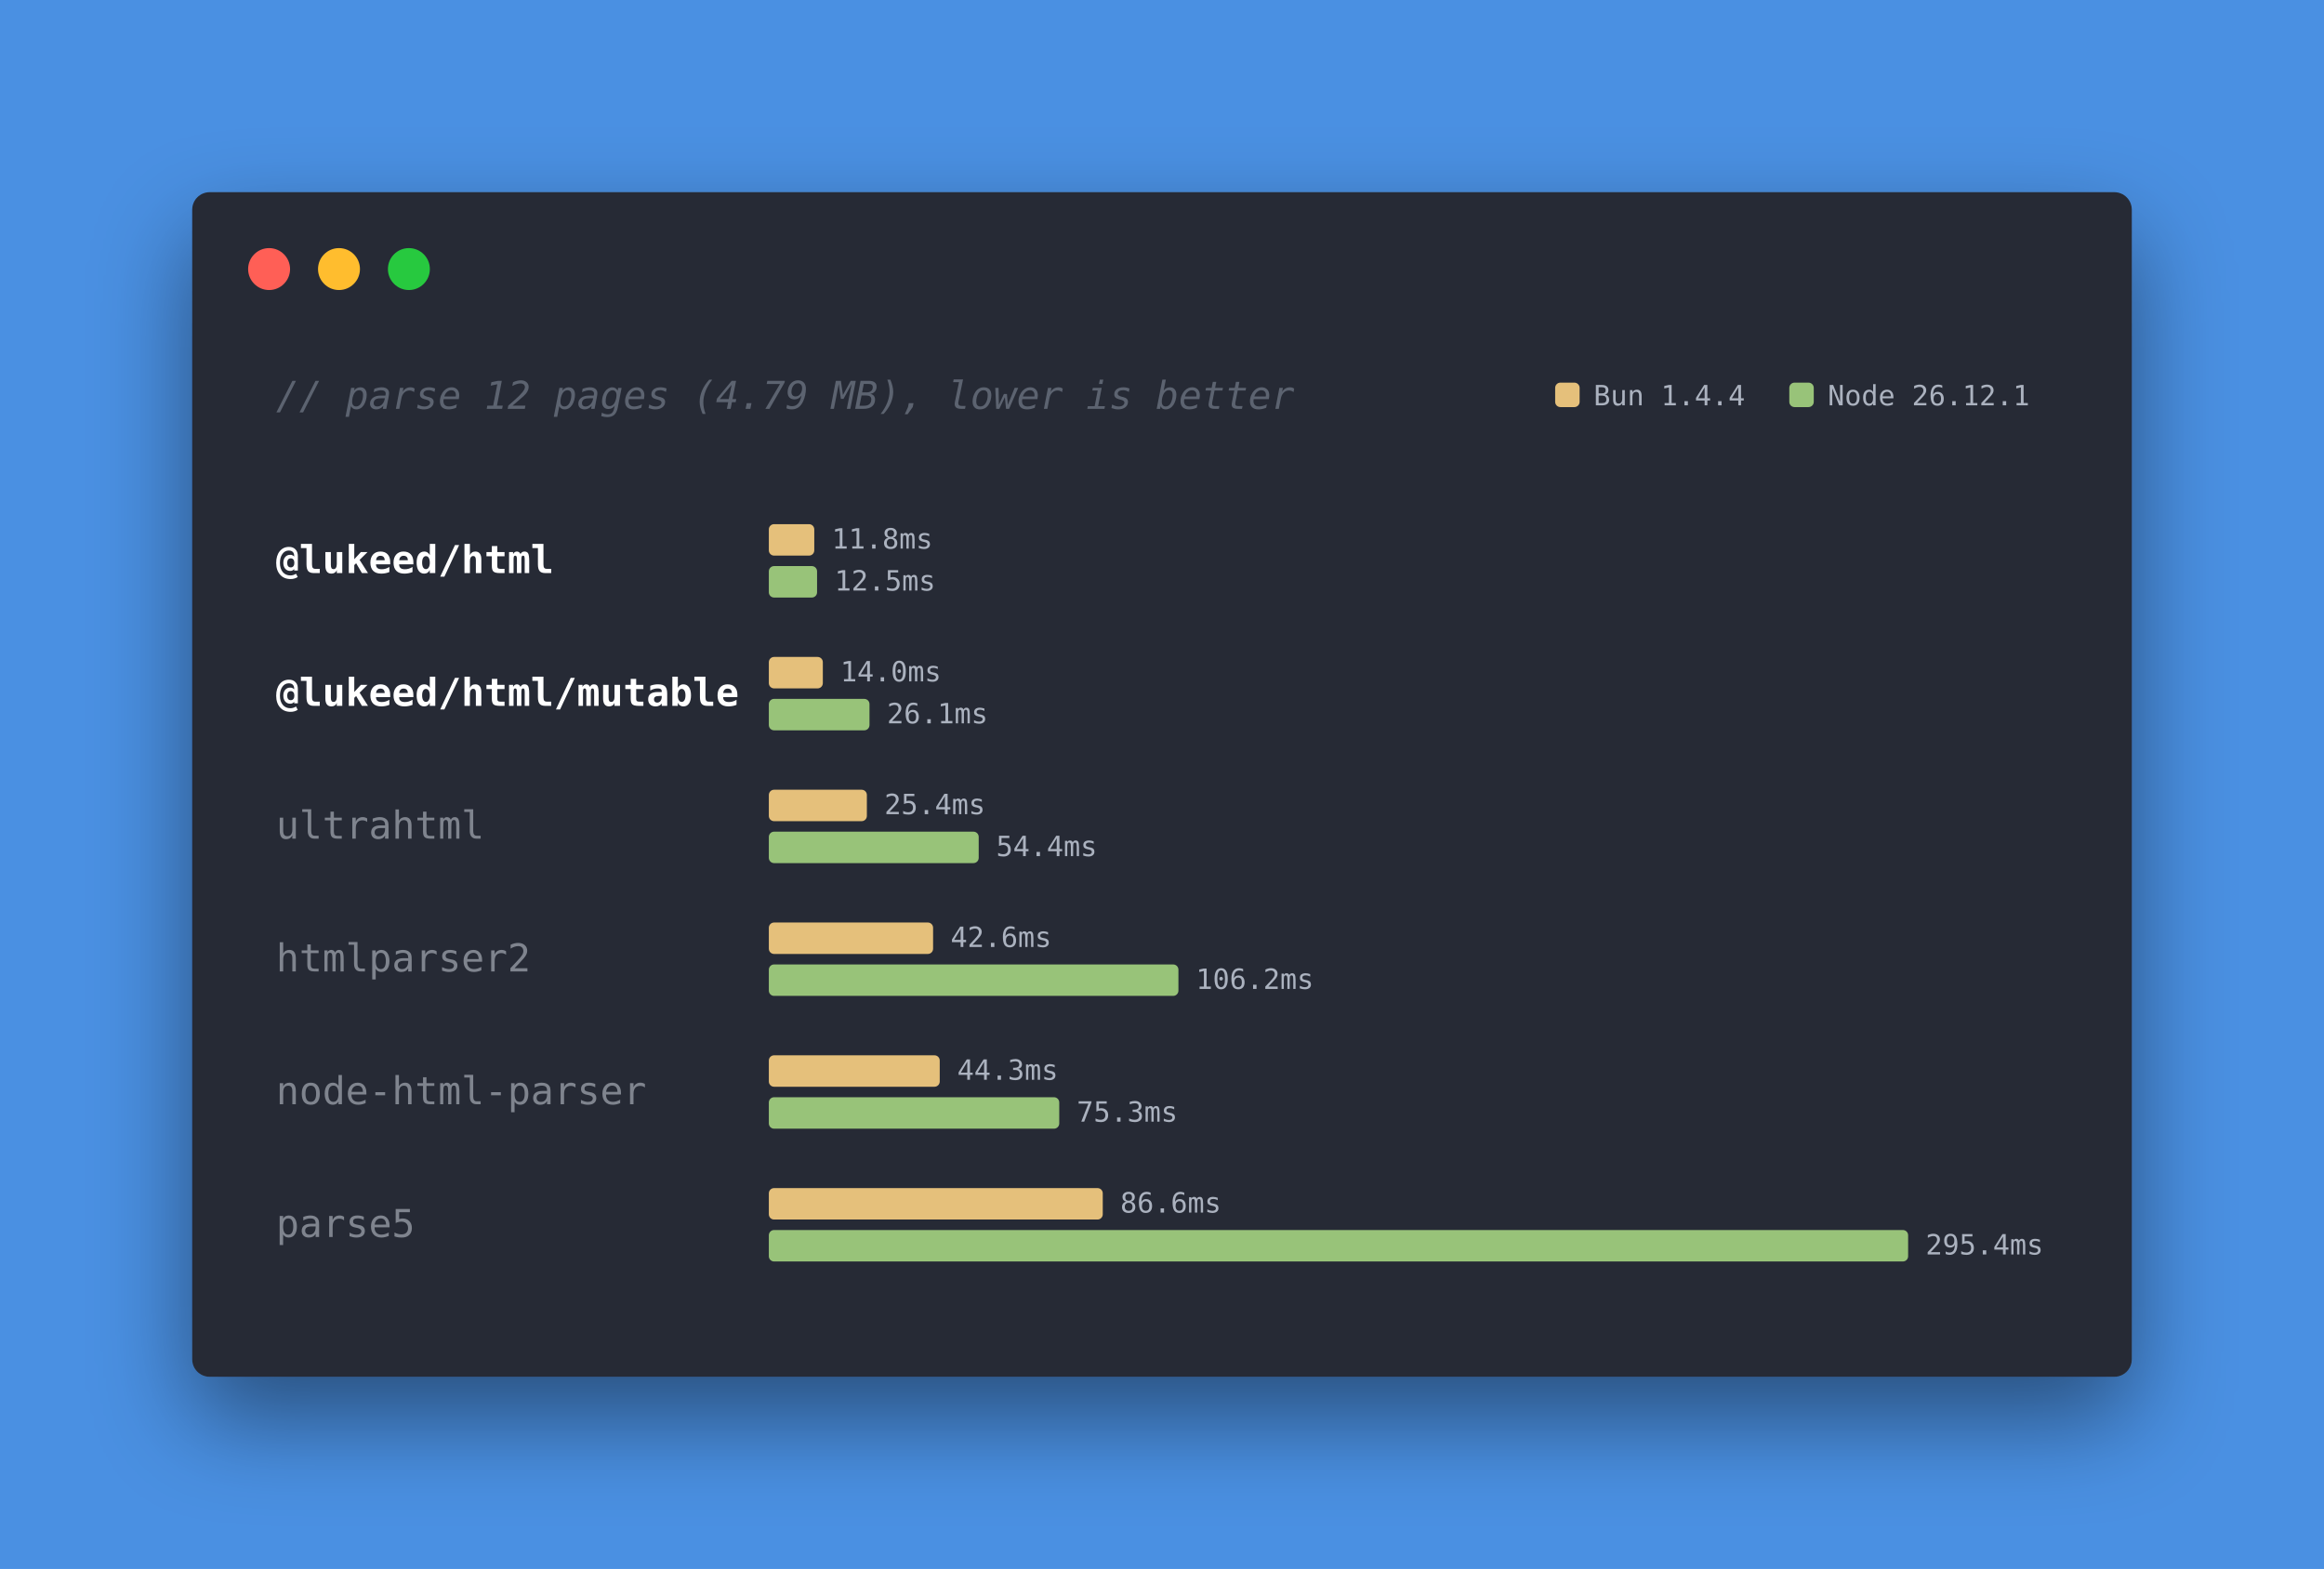
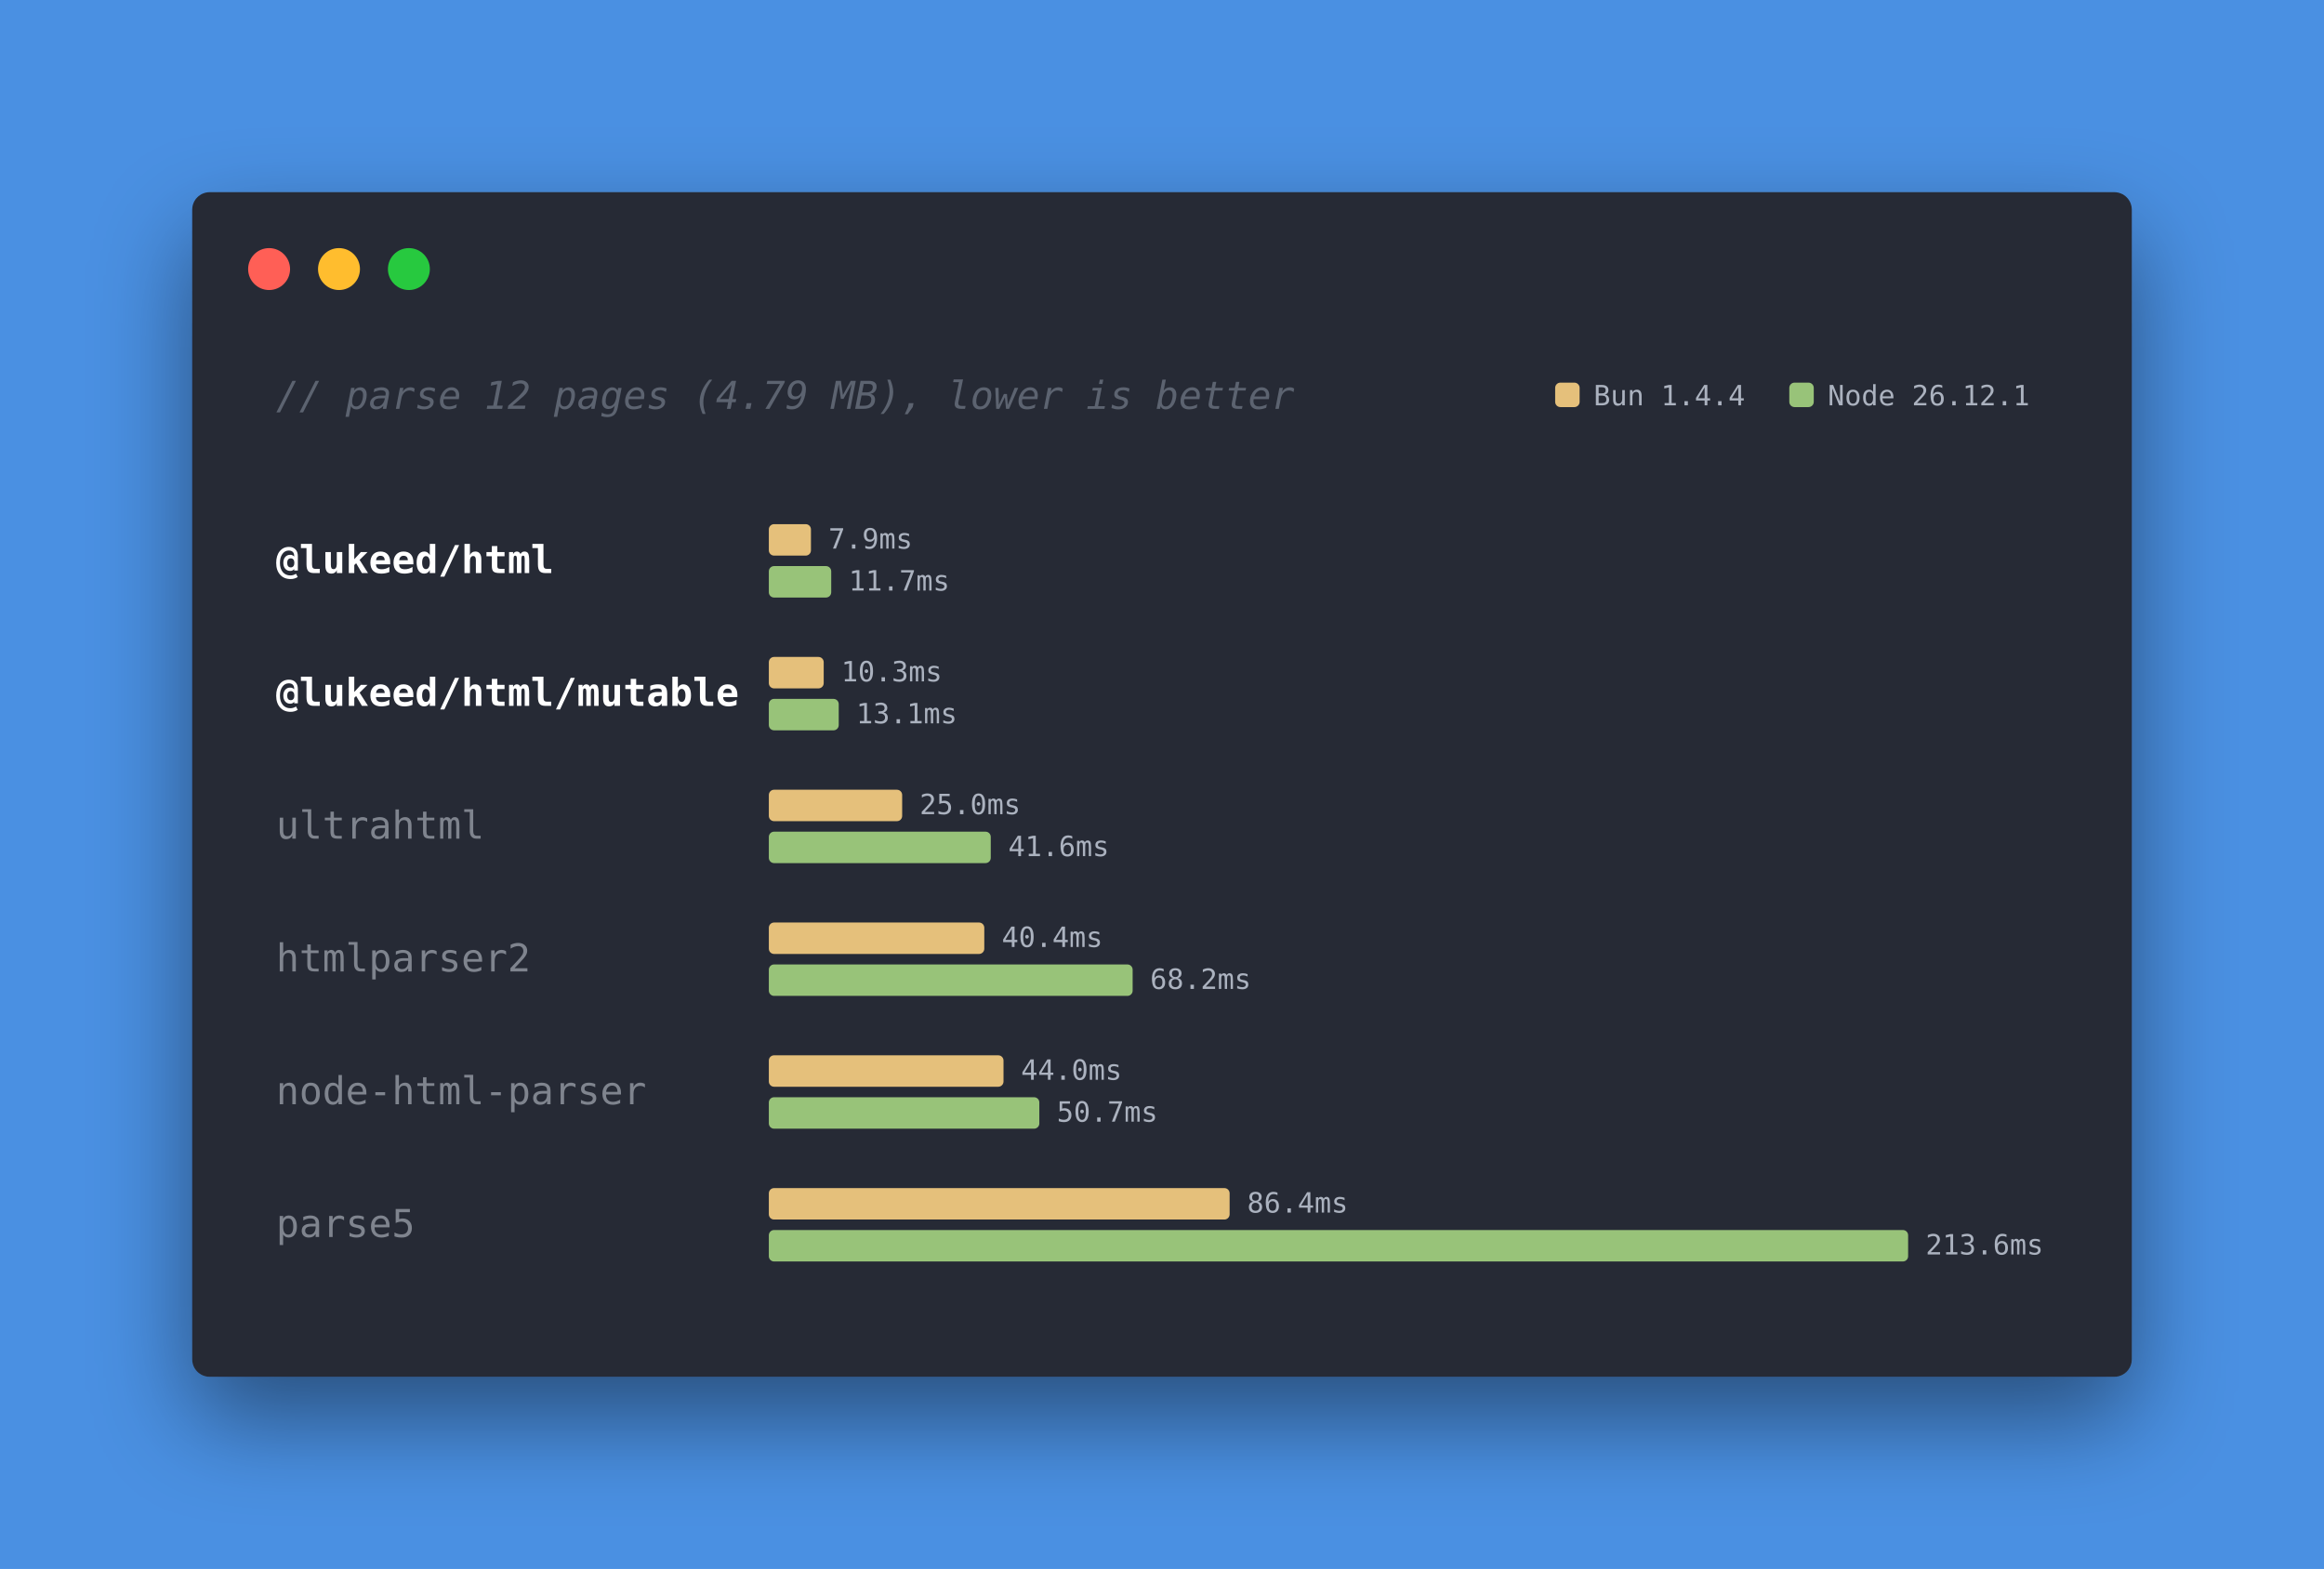
<svg xmlns="http://www.w3.org/2000/svg" width="1330" height="898" viewBox="0 0 1330 898">
  <defs>
    <filter id="shadow" x="-20%" y="-20%" width="140%" height="150%">
      <feDropShadow dx="0" dy="24" stdDeviation="28" flood-color="#000" flood-opacity="0.45" />
    </filter>
  </defs>
  <style>
    text { font-family: Hack, "DejaVu Sans Mono", Menlo, monospace; font-size: 22px; fill: #7f848e; white-space: pre; }
    .c { fill: #5c6370; font-style: italic; }
    .me { fill: #fff; font-weight: bold; }
    .legend, .val { font-size: 16px; }
    .legend { fill: #abb2bf; }
    .val { fill: #abb2bf; }
    .bun { fill: #e5c07b; }
    .node { fill: #98c379; }
  </style>
  <rect width="1330" height="898" fill="#4a90e2" />
  <rect x="110" y="110" width="1110" height="678" rx="10" fill="#282c34" filter="url(#shadow)" />
  <circle cx="154" cy="154" r="12" fill="#ff5f56" />
  <circle cx="194" cy="154" r="12" fill="#ffbd2e" />
  <circle cx="234" cy="154" r="12" fill="#27c93f" />
  <text x="158" y="234" class="c">// parse 12 pages (4.79 MB), lower is better</text>
  <rect x="890" y="219" width="14" height="14" rx="3" class="bun" />
  <text x="912" y="232" class="legend">Bun 1.4.4</text>
  <rect x="1024" y="219" width="14" height="14" rx="3" class="node" />
  <text x="1046" y="232" class="legend">Node 26.12.1</text>
  <g transform="translate(0 300)">
    <text x="158" y="28" class="me">@lukeed/html</text>
-     <rect x="440" y="0" width="26.0" height="18" rx="3" class="bun" />
-     <rect x="440" y="24" width="27.6" height="18" rx="3" class="node" />
-     <text x="476.0" y="14" class="val">11.8ms</text>
-     <text x="477.6" y="38" class="val">12.5ms</text>
+     <rect x="440" y="0" width="24.1" height="18" rx="3" class="bun" />
+     <rect x="440" y="24" width="35.7" height="18" rx="3" class="node" />
+     <text x="474.1" y="14" class="val">7.9ms</text>
+     <text x="485.7" y="38" class="val">11.7ms</text>
  </g>
  <g transform="translate(0 376)">
    <text x="158" y="28" class="me">@lukeed/html/mutable</text>
-     <rect x="440" y="0" width="30.9" height="18" rx="3" class="bun" />
-     <rect x="440" y="24" width="57.6" height="18" rx="3" class="node" />
-     <text x="480.9" y="14" class="val">14.0ms</text>
-     <text x="507.6" y="38" class="val">26.1ms</text>
+     <rect x="440" y="0" width="31.4" height="18" rx="3" class="bun" />
+     <rect x="440" y="24" width="40.0" height="18" rx="3" class="node" />
+     <text x="481.4" y="14" class="val">10.3ms</text>
+     <text x="490.0" y="38" class="val">13.1ms</text>
  </g>
  <g transform="translate(0 452)">
    <text x="158" y="28">ultrahtml</text>
-     <rect x="440" y="0" width="56.1" height="18" rx="3" class="bun" />
-     <rect x="440" y="24" width="120.1" height="18" rx="3" class="node" />
-     <text x="506.1" y="14" class="val">25.4ms</text>
-     <text x="570.1" y="38" class="val">54.4ms</text>
+     <rect x="440" y="0" width="76.3" height="18" rx="3" class="bun" />
+     <rect x="440" y="24" width="127.0" height="18" rx="3" class="node" />
+     <text x="526.3" y="14" class="val">25.0ms</text>
+     <text x="577.0" y="38" class="val">41.6ms</text>
  </g>
  <g transform="translate(0 528)">
    <text x="158" y="28">htmlparser2</text>
-     <rect x="440" y="0" width="94.0" height="18" rx="3" class="bun" />
-     <rect x="440" y="24" width="234.4" height="18" rx="3" class="node" />
-     <text x="544.0" y="14" class="val">42.6ms</text>
-     <text x="684.4" y="38" class="val">106.2ms</text>
+     <rect x="440" y="0" width="123.3" height="18" rx="3" class="bun" />
+     <rect x="440" y="24" width="208.2" height="18" rx="3" class="node" />
+     <text x="573.3" y="14" class="val">40.4ms</text>
+     <text x="658.2" y="38" class="val">68.2ms</text>
  </g>
  <g transform="translate(0 604)">
    <text x="158" y="28">node-html-parser</text>
-     <rect x="440" y="0" width="97.8" height="18" rx="3" class="bun" />
-     <rect x="440" y="24" width="166.2" height="18" rx="3" class="node" />
-     <text x="547.8" y="14" class="val">44.3ms</text>
-     <text x="616.2" y="38" class="val">75.3ms</text>
+     <rect x="440" y="0" width="134.3" height="18" rx="3" class="bun" />
+     <rect x="440" y="24" width="154.8" height="18" rx="3" class="node" />
+     <text x="584.3" y="14" class="val">44.0ms</text>
+     <text x="604.8" y="38" class="val">50.7ms</text>
  </g>
  <g transform="translate(0 680)">
    <text x="158" y="28">parse5</text>
-     <rect x="440" y="0" width="191.1" height="18" rx="3" class="bun" />
+     <rect x="440" y="0" width="263.7" height="18" rx="3" class="bun" />
    <rect x="440" y="24" width="652.0" height="18" rx="3" class="node" />
-     <text x="641.1" y="14" class="val">86.6ms</text>
-     <text x="1102.0" y="38" class="val">295.4ms</text>
+     <text x="713.7" y="14" class="val">86.4ms</text>
+     <text x="1102.0" y="38" class="val">213.6ms</text>
  </g>
</svg>
